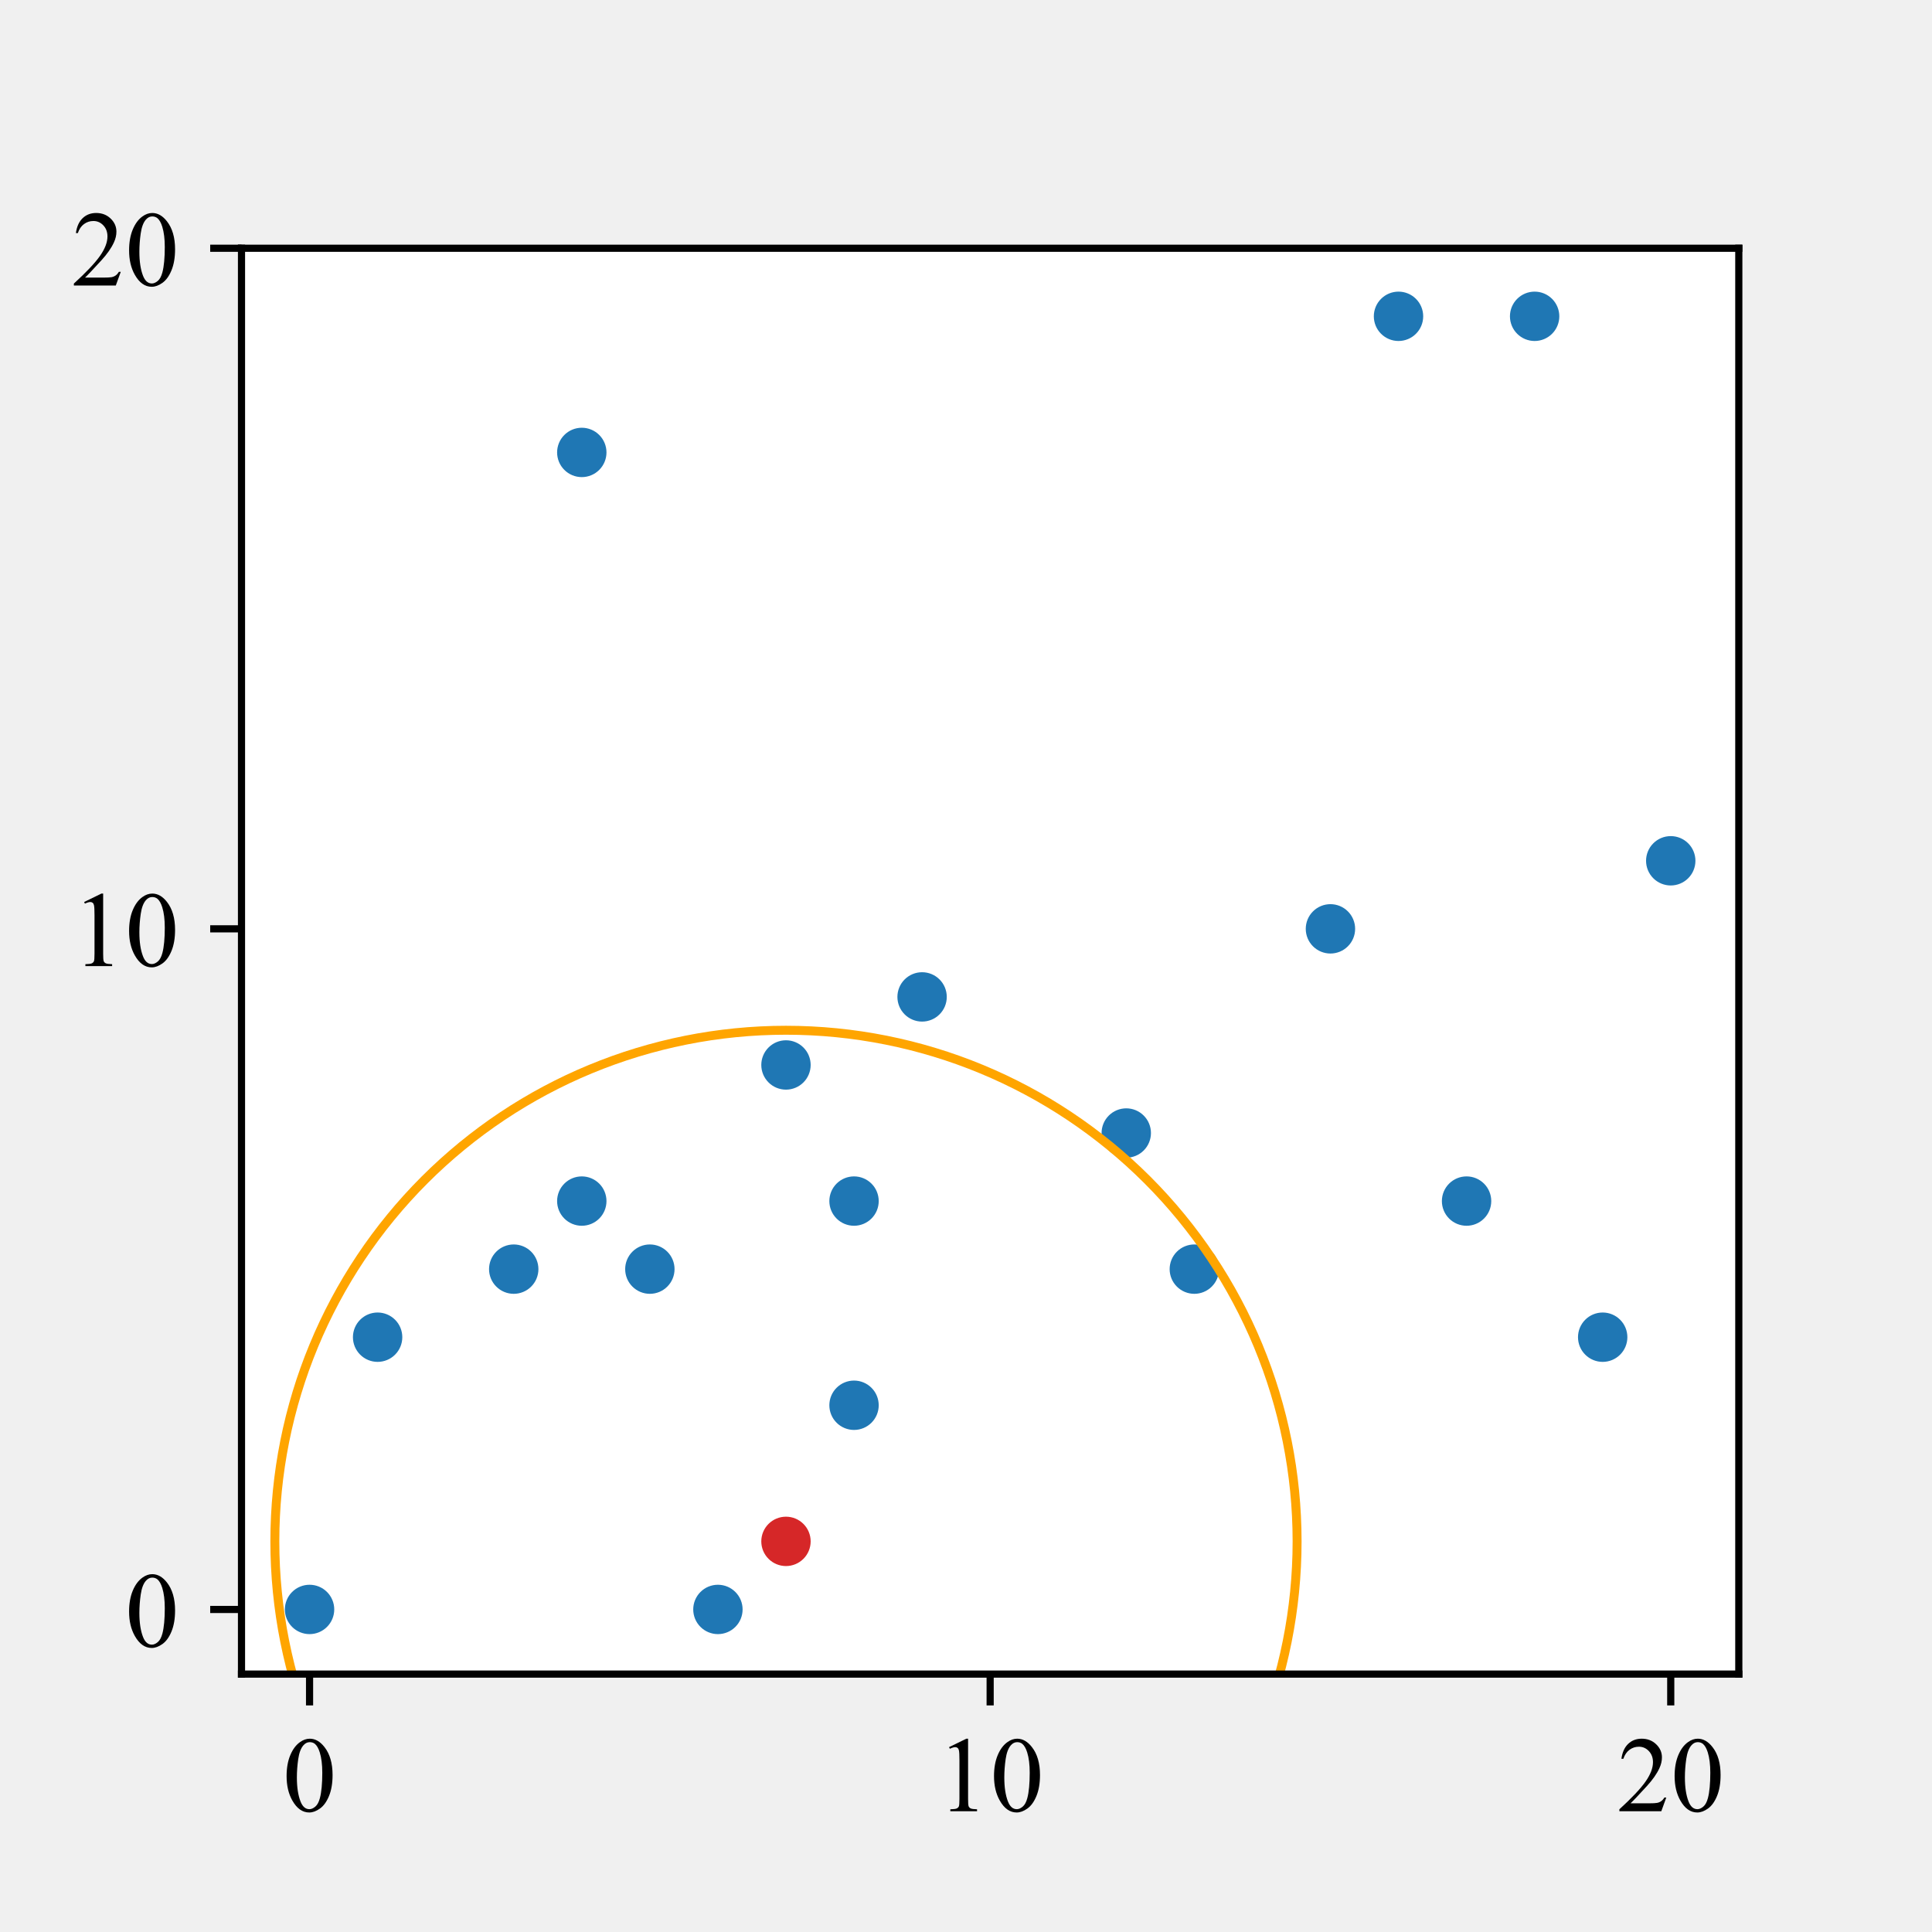
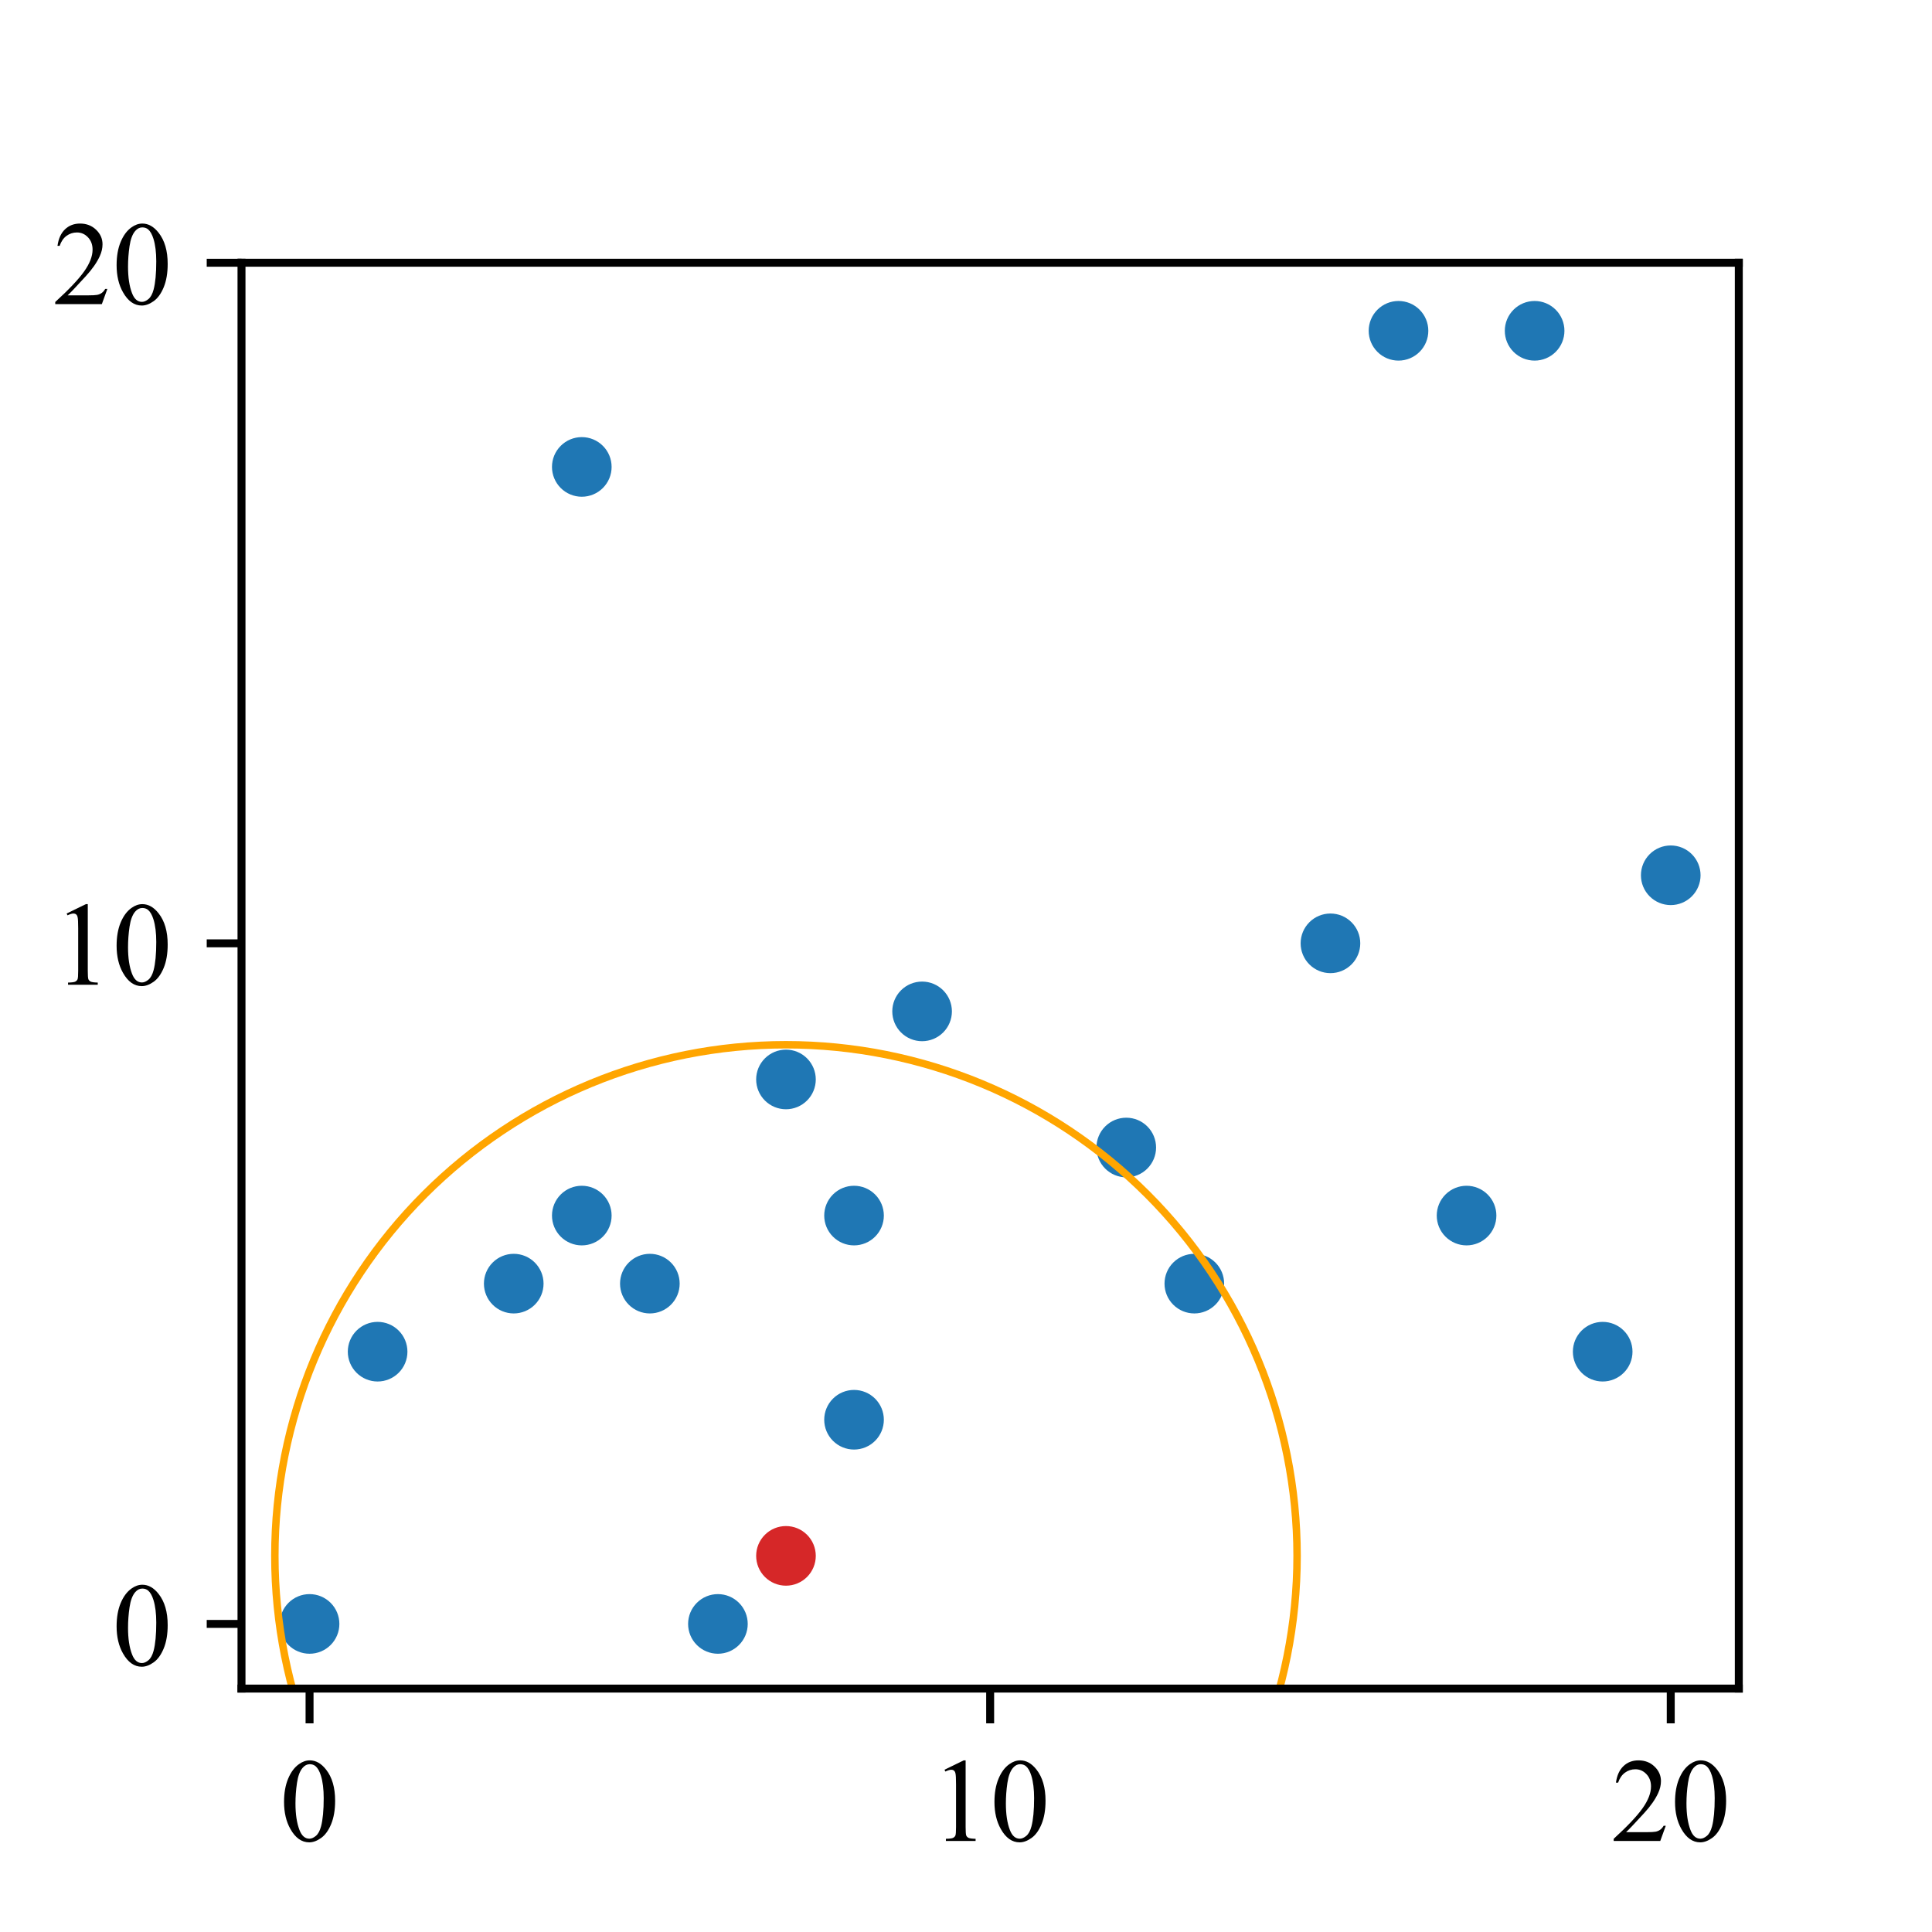
- <svg xmlns="http://www.w3.org/2000/svg" xmlns:xlink="http://www.w3.org/1999/xlink" width="216pt" height="216pt" viewBox="0 0 216 216" version="1.1">
+ <svg xmlns="http://www.w3.org/2000/svg" xmlns:xlink="http://www.w3.org/1999/xlink" width="194.4pt" height="194.4pt" viewBox="0 0 194.4 194.4" version="1.1">
  <defs>
    <style type="text/css">*{stroke-linejoin: round; stroke-linecap: butt}</style>
  </defs>
  <g id="figure_1">
    <g id="patch_1">
-       <path d="M 0 216  L 216 216  L 216 0  L 0 0  L 0 216  z " style="fill: none" />
+       <path d="M 0 194.4  L 194.4 194.4  L 194.4 0  L 0 0  z " style="fill: #ffffff" />
    </g>
    <g id="axes_1">
      <g id="patch_2">
-         <path d="M 27 187.165  L 194.4 187.165  L 194.4 27.755  L 27 27.755  z " style="fill: #ffffff" />
+         <path d="M 24.3 169.907  L 174.96 169.907  L 174.96 26.437  L 24.3 26.437  z " style="fill: #ffffff" />
      </g>
      <g id="PathCollection_1">
        <defs>
-           <path id="C0_0_342daa5289" d="M 0 3  C 0.796 3 1.559 2.684 2.121 2.121  C 2.684 1.559 3 0.796 3 -0  C 3 -0.796 2.684 -1.559 2.121 -2.121  C 1.559 -2.684 0.796 -3 0 -3  C -0.796 -3 -1.559 -2.684 -2.121 -2.121  C -2.684 -1.559 -3 -0.796 -3 0  C -3 0.796 -2.684 1.559 -2.121 2.121  C -1.559 2.684 -0.796 3 0 3  z " />
+           <path id="C0_0_d908cabcd2" d="M 0 3  C 0.796 3 1.559 2.684 2.121 2.121  C 2.684 1.559 3 0.796 3 -0  C 3 -0.796 2.684 -1.559 2.121 -2.121  C 1.559 -2.684 0.796 -3 0 -3  C -0.796 -3 -1.559 -2.684 -2.121 -2.121  C -2.684 -1.559 -3 -0.796 -3 0  C -3 0.796 -2.684 1.559 -2.121 2.121  C -1.559 2.684 -0.796 3 0 3  z " />
        </defs>
-         <g clip-path="url(#pf207af6933)">
-           <use xlink:href="#C0_0_342daa5289" x="133.527" y="141.891" style="fill: #1f77b4; stroke: #ffffff; stroke-width: 0.48" />
+         <g clip-path="url(#pc3b928dcf4)">
+           <use xlink:href="#C0_0_d908cabcd2" x="120.175" y="129.16" style="fill: #1f77b4" />
        </g>
-         <g clip-path="url(#pf207af6933)">
-           <use xlink:href="#C0_0_342daa5289" x="179.182" y="149.5" style="fill: #1f77b4; stroke: #ffffff; stroke-width: 0.48" />
+         <g clip-path="url(#pc3b928dcf4)">
+           <use xlink:href="#C0_0_d908cabcd2" x="161.264" y="136.008" style="fill: #1f77b4" />
        </g>
-         <g clip-path="url(#pf207af6933)">
-           <use xlink:href="#C0_0_342daa5289" x="80.264" y="179.937" style="fill: #1f77b4; stroke: #ffffff; stroke-width: 0.48" />
+         <g clip-path="url(#pc3b928dcf4)">
+           <use xlink:href="#C0_0_d908cabcd2" x="72.237" y="163.401" style="fill: #1f77b4" />
        </g>
-         <g clip-path="url(#pf207af6933)">
-           <use xlink:href="#C0_0_342daa5289" x="125.918" y="126.673" style="fill: #1f77b4; stroke: #ffffff; stroke-width: 0.48" />
+         <g clip-path="url(#pc3b928dcf4)">
+           <use xlink:href="#C0_0_d908cabcd2" x="113.326" y="115.464" style="fill: #1f77b4" />
        </g>
-         <g clip-path="url(#pf207af6933)">
-           <use xlink:href="#C0_0_342daa5289" x="163.964" y="134.282" style="fill: #1f77b4; stroke: #ffffff; stroke-width: 0.48" />
+         <g clip-path="url(#pc3b928dcf4)">
+           <use xlink:href="#C0_0_d908cabcd2" x="147.567" y="122.312" style="fill: #1f77b4" />
        </g>
-         <g clip-path="url(#pf207af6933)">
-           <use xlink:href="#C0_0_342daa5289" x="148.745" y="103.846" style="fill: #1f77b4; stroke: #ffffff; stroke-width: 0.48" />
+         <g clip-path="url(#pc3b928dcf4)">
+           <use xlink:href="#C0_0_d908cabcd2" x="133.871" y="94.919" style="fill: #1f77b4" />
        </g>
-         <g clip-path="url(#pf207af6933)">
-           <use xlink:href="#C0_0_342daa5289" x="156.355" y="35.364" style="fill: #1f77b4; stroke: #ffffff; stroke-width: 0.48" />
+         <g clip-path="url(#pc3b928dcf4)">
+           <use xlink:href="#C0_0_d908cabcd2" x="140.719" y="33.285" style="fill: #1f77b4" />
        </g>
-         <g clip-path="url(#pf207af6933)">
-           <use xlink:href="#C0_0_342daa5289" x="65.045" y="50.582" style="fill: #1f77b4; stroke: #ffffff; stroke-width: 0.48" />
+         <g clip-path="url(#pc3b928dcf4)">
+           <use xlink:href="#C0_0_d908cabcd2" x="58.541" y="46.982" style="fill: #1f77b4" />
        </g>
-         <g clip-path="url(#pf207af6933)">
-           <use xlink:href="#C0_0_342daa5289" x="87.873" y="172.327" style="fill: #d62728; stroke: #ffffff; stroke-width: 0.48" />
+         <g clip-path="url(#pc3b928dcf4)">
+           <use xlink:href="#C0_0_d908cabcd2" x="79.085" y="156.553" style="fill: #d62728" />
        </g>
-         <g clip-path="url(#pf207af6933)">
-           <use xlink:href="#C0_0_342daa5289" x="186.791" y="96.237" style="fill: #1f77b4; stroke: #ffffff; stroke-width: 0.48" />
+         <g clip-path="url(#pc3b928dcf4)">
+           <use xlink:href="#C0_0_d908cabcd2" x="168.112" y="88.071" style="fill: #1f77b4" />
        </g>
-         <g clip-path="url(#pf207af6933)">
-           <use xlink:href="#C0_0_342daa5289" x="95.482" y="157.109" style="fill: #1f77b4; stroke: #ffffff; stroke-width: 0.48" />
+         <g clip-path="url(#pc3b928dcf4)">
+           <use xlink:href="#C0_0_d908cabcd2" x="85.934" y="142.856" style="fill: #1f77b4" />
        </g>
-         <g clip-path="url(#pf207af6933)">
-           <use xlink:href="#C0_0_342daa5289" x="103.091" y="111.455" style="fill: #1f77b4; stroke: #ffffff; stroke-width: 0.48" />
+         <g clip-path="url(#pc3b928dcf4)">
+           <use xlink:href="#C0_0_d908cabcd2" x="92.782" y="101.767" style="fill: #1f77b4" />
        </g>
-         <g clip-path="url(#pf207af6933)">
-           <use xlink:href="#C0_0_342daa5289" x="57.436" y="141.891" style="fill: #1f77b4; stroke: #ffffff; stroke-width: 0.48" />
+         <g clip-path="url(#pc3b928dcf4)">
+           <use xlink:href="#C0_0_d908cabcd2" x="51.693" y="129.16" style="fill: #1f77b4" />
        </g>
-         <g clip-path="url(#pf207af6933)">
-           <use xlink:href="#C0_0_342daa5289" x="171.573" y="35.364" style="fill: #1f77b4; stroke: #ffffff; stroke-width: 0.48" />
+         <g clip-path="url(#pc3b928dcf4)">
+           <use xlink:href="#C0_0_d908cabcd2" x="154.415" y="33.285" style="fill: #1f77b4" />
        </g>
-         <g clip-path="url(#pf207af6933)">
-           <use xlink:href="#C0_0_342daa5289" x="42.218" y="149.5" style="fill: #1f77b4; stroke: #ffffff; stroke-width: 0.48" />
+         <g clip-path="url(#pc3b928dcf4)">
+           <use xlink:href="#C0_0_d908cabcd2" x="37.996" y="136.008" style="fill: #1f77b4" />
        </g>
-         <g clip-path="url(#pf207af6933)">
-           <use xlink:href="#C0_0_342daa5289" x="87.873" y="119.064" style="fill: #1f77b4; stroke: #ffffff; stroke-width: 0.48" />
+         <g clip-path="url(#pc3b928dcf4)">
+           <use xlink:href="#C0_0_d908cabcd2" x="79.085" y="108.615" style="fill: #1f77b4" />
        </g>
-         <g clip-path="url(#pf207af6933)">
-           <use xlink:href="#C0_0_342daa5289" x="95.482" y="134.282" style="fill: #1f77b4; stroke: #ffffff; stroke-width: 0.48" />
+         <g clip-path="url(#pc3b928dcf4)">
+           <use xlink:href="#C0_0_d908cabcd2" x="85.934" y="122.312" style="fill: #1f77b4" />
        </g>
-         <g clip-path="url(#pf207af6933)">
-           <use xlink:href="#C0_0_342daa5289" x="72.655" y="141.891" style="fill: #1f77b4; stroke: #ffffff; stroke-width: 0.48" />
+         <g clip-path="url(#pc3b928dcf4)">
+           <use xlink:href="#C0_0_d908cabcd2" x="65.389" y="129.16" style="fill: #1f77b4" />
        </g>
-         <g clip-path="url(#pf207af6933)">
-           <use xlink:href="#C0_0_342daa5289" x="34.609" y="179.937" style="fill: #1f77b4; stroke: #ffffff; stroke-width: 0.48" />
+         <g clip-path="url(#pc3b928dcf4)">
+           <use xlink:href="#C0_0_d908cabcd2" x="31.148" y="163.401" style="fill: #1f77b4" />
        </g>
-         <g clip-path="url(#pf207af6933)">
-           <use xlink:href="#C0_0_342daa5289" x="65.045" y="134.282" style="fill: #1f77b4; stroke: #ffffff; stroke-width: 0.48" />
+         <g clip-path="url(#pc3b928dcf4)">
+           <use xlink:href="#C0_0_d908cabcd2" x="58.541" y="122.312" style="fill: #1f77b4" />
        </g>
      </g>
      <g id="PathCollection_2" />
      <g id="PathCollection_3" />
      <g id="patch_3">
-         <path d="M 87.873 229.472  C 103.028 229.472 117.564 223.451 128.28 212.735  C 138.996 202.019 145.017 187.482 145.017 172.327  C 145.017 157.173 138.996 142.636 128.28 131.92  C 117.564 121.204 103.028 115.183 87.873 115.183  C 72.718 115.183 58.182 121.204 47.466 131.92  C 36.75 142.636 30.728 157.173 30.728 172.327  C 30.728 187.482 36.75 202.019 47.466 212.735  C 58.182 223.451 72.718 229.472 87.873 229.472  " clip-path="url(#pf207af6933)" style="fill: none; stroke: #ffa500; stroke-linejoin: miter" />
+         <path d="M 79.085 207.983  C 92.725 207.983 105.807 202.564 115.452 192.919  C 125.096 183.275 130.515 170.192 130.515 156.553  C 130.515 142.913 125.096 129.831 115.452 120.186  C 105.807 110.542 92.725 105.123 79.085 105.123  C 65.446 105.123 52.364 110.542 42.719 120.186  C 33.075 129.831 27.656 142.913 27.656 156.553  C 27.656 170.192 33.075 183.275 42.719 192.919  C 52.364 202.564 65.446 207.983 79.085 207.983  " clip-path="url(#pc3b928dcf4)" style="fill: none; stroke: #ffa500; stroke-width: 0.75; stroke-linejoin: miter" />
      </g>
      <g id="matplotlib.axis_1">
        <g id="xtick_1">
          <g id="line2d_1">
            <defs>
-               <path id="mdd7d813a27" d="M 0 0  L 0 3.5  " style="stroke: #000000; stroke-width: 0.8" />
+               <path id="m7bd725e0c0" d="M 0 0  L 0 3.5  " style="stroke: #000000; stroke-width: 0.8" />
            </defs>
            <g>
-               <use xlink:href="#mdd7d813a27" x="34.609" y="187.165" style="stroke: #000000; stroke-width: 0.8" />
+               <use xlink:href="#m7bd725e0c0" x="31.148" y="169.907" style="stroke: #000000; stroke-width: 0.8" />
            </g>
          </g>
          <g id="text_1">
-             <g transform="translate(31.60909 202.4977)scale(0.12 -0.12)">
+             <g transform="translate(28.14818 185.2392) scale(0.12 -0.12)">
              <defs>
                <path id="TimesNewRomanPSMT-30" d="M 231 2094  Q 231 2819 450 3342  Q 669 3866 1031 4122  Q 1313 4325 1613 4325  Q 2100 4325 2488 3828  Q 2972 3213 2972 2159  Q 2972 1422 2759 906  Q 2547 391 2217 158  Q 1888 -75 1581 -75  Q 975 -75 572 641  Q 231 1244 231 2094  z M 844 2016  Q 844 1141 1059 588  Q 1238 122 1591 122  Q 1759 122 1940 273  Q 2122 425 2216 781  Q 2359 1319 2359 2297  Q 2359 3022 2209 3506  Q 2097 3866 1919 4016  Q 1791 4119 1609 4119  Q 1397 4119 1231 3928  Q 1006 3669 925 3112  Q 844 2556 844 2016  z " transform="scale(0.015625)" />
              </defs>
              <use xlink:href="#TimesNewRomanPSMT-30" />
            </g>
          </g>
        </g>
        <g id="xtick_2">
          <g id="line2d_2">
            <g>
-               <use xlink:href="#mdd7d813a27" x="110.7" y="187.165" style="stroke: #000000; stroke-width: 0.8" />
+               <use xlink:href="#m7bd725e0c0" x="99.63" y="169.907" style="stroke: #000000; stroke-width: 0.8" />
            </g>
          </g>
          <g id="text_2">
-             <g transform="translate(104.7 202.4977)scale(0.12 -0.12)">
+             <g transform="translate(93.63 185.2392) scale(0.12 -0.12)">
              <defs>
                <path id="TimesNewRomanPSMT-31" d="M 750 3822  L 1781 4325  L 1884 4325  L 1884 747  Q 1884 391 1914 303  Q 1944 216 2037 169  Q 2131 122 2419 116  L 2419 0  L 825 0  L 825 116  Q 1125 122 1212 167  Q 1300 213 1334 289  Q 1369 366 1369 747  L 1369 3034  Q 1369 3497 1338 3628  Q 1316 3728 1258 3775  Q 1200 3822 1119 3822  Q 1003 3822 797 3725  L 750 3822  z " transform="scale(0.015625)" />
              </defs>
              <use xlink:href="#TimesNewRomanPSMT-31" />
              <use xlink:href="#TimesNewRomanPSMT-30" x="50" />
            </g>
          </g>
        </g>
        <g id="xtick_3">
          <g id="line2d_3">
            <g>
-               <use xlink:href="#mdd7d813a27" x="186.791" y="187.165" style="stroke: #000000; stroke-width: 0.8" />
+               <use xlink:href="#m7bd725e0c0" x="168.112" y="169.907" style="stroke: #000000; stroke-width: 0.8" />
            </g>
          </g>
          <g id="text_3">
-             <g transform="translate(180.7909 202.4977)scale(0.12 -0.12)">
+             <g transform="translate(162.1118 185.2392) scale(0.12 -0.12)">
              <defs>
                <path id="TimesNewRomanPSMT-32" d="M 2934 816  L 2638 0  L 138 0  L 138 116  Q 1241 1122 1691 1759  Q 2141 2397 2141 2925  Q 2141 3328 1894 3587  Q 1647 3847 1303 3847  Q 991 3847 742 3664  Q 494 3481 375 3128  L 259 3128  Q 338 3706 661 4015  Q 984 4325 1469 4325  Q 1984 4325 2329 3994  Q 2675 3663 2675 3213  Q 2675 2891 2525 2569  Q 2294 2063 1775 1497  Q 997 647 803 472  L 1909 472  Q 2247 472 2383 497  Q 2519 522 2628 598  Q 2738 675 2819 816  L 2934 816  z " transform="scale(0.015625)" />
              </defs>
              <use xlink:href="#TimesNewRomanPSMT-32" />
              <use xlink:href="#TimesNewRomanPSMT-30" x="50" />
            </g>
          </g>
        </g>
      </g>
      <g id="matplotlib.axis_2">
        <g id="ytick_1">
          <g id="line2d_4">
            <defs>
-               <path id="mfcd4bfc678" d="M 0 0  L -3.5 0  " style="stroke: #000000; stroke-width: 0.8" />
+               <path id="m7855237be1" d="M 0 0  L -3.5 0  " style="stroke: #000000; stroke-width: 0.8" />
            </defs>
            <g>
-               <use xlink:href="#mfcd4bfc678" x="27" y="179.937" style="stroke: #000000; stroke-width: 0.8" />
+               <use xlink:href="#m7855237be1" x="24.3" y="163.401" style="stroke: #000000; stroke-width: 0.8" />
            </g>
          </g>
          <g id="text_4">
-             <g transform="translate(14 184.1028)scale(0.12 -0.12)">
+             <g transform="translate(11.3 167.5672) scale(0.12 -0.12)">
              <use xlink:href="#TimesNewRomanPSMT-30" />
            </g>
          </g>
        </g>
        <g id="ytick_2">
          <g id="line2d_5">
            <g>
-               <use xlink:href="#mfcd4bfc678" x="27" y="103.846" style="stroke: #000000; stroke-width: 0.8" />
+               <use xlink:href="#m7855237be1" x="24.3" y="94.919" style="stroke: #000000; stroke-width: 0.8" />
            </g>
          </g>
          <g id="text_5">
-             <g transform="translate(8 108.0119)scale(0.12 -0.12)">
+             <g transform="translate(5.3 99.08536) scale(0.12 -0.12)">
              <use xlink:href="#TimesNewRomanPSMT-31" />
              <use xlink:href="#TimesNewRomanPSMT-30" x="50" />
            </g>
          </g>
        </g>
        <g id="ytick_3">
          <g id="line2d_6">
            <g>
-               <use xlink:href="#mfcd4bfc678" x="27" y="27.755" style="stroke: #000000; stroke-width: 0.8" />
+               <use xlink:href="#m7855237be1" x="24.3" y="26.437" style="stroke: #000000; stroke-width: 0.8" />
            </g>
          </g>
          <g id="text_6">
-             <g transform="translate(8 31.92102)scale(0.12 -0.12)">
+             <g transform="translate(5.3 30.60355) scale(0.12 -0.12)">
              <use xlink:href="#TimesNewRomanPSMT-32" />
              <use xlink:href="#TimesNewRomanPSMT-30" x="50" />
            </g>
          </g>
        </g>
      </g>
      <g id="patch_4">
-         <path d="M 27 187.165  L 27 27.755  " style="fill: none; stroke: #000000; stroke-width: 0.8; stroke-linejoin: miter; stroke-linecap: square" />
+         <path d="M 24.3 169.907  L 24.3 26.437  " style="fill: none; stroke: #000000; stroke-width: 0.8; stroke-linejoin: miter; stroke-linecap: square" />
      </g>
      <g id="patch_5">
-         <path d="M 194.4 187.165  L 194.4 27.755  " style="fill: none; stroke: #000000; stroke-width: 0.8; stroke-linejoin: miter; stroke-linecap: square" />
+         <path d="M 174.96 169.907  L 174.96 26.437  " style="fill: none; stroke: #000000; stroke-width: 0.8; stroke-linejoin: miter; stroke-linecap: square" />
      </g>
      <g id="patch_6">
-         <path d="M 27 187.165  L 194.4 187.165  " style="fill: none; stroke: #000000; stroke-width: 0.8; stroke-linejoin: miter; stroke-linecap: square" />
+         <path d="M 24.3 169.907  L 174.96 169.907  " style="fill: none; stroke: #000000; stroke-width: 0.8; stroke-linejoin: miter; stroke-linecap: square" />
      </g>
      <g id="patch_7">
-         <path d="M 27 27.755  L 194.4 27.755  " style="fill: none; stroke: #000000; stroke-width: 0.8; stroke-linejoin: miter; stroke-linecap: square" />
+         <path d="M 24.3 26.437  L 174.96 26.437  " style="fill: none; stroke: #000000; stroke-width: 0.8; stroke-linejoin: miter; stroke-linecap: square" />
      </g>
    </g>
  </g>
  <defs>
-     <clipPath id="pf207af6933">
-       <rect x="27" y="27.755" width="167.4" height="159.41" />
+     <clipPath id="pc3b928dcf4">
+       <rect x="24.3" y="26.437" width="150.66" height="143.469" />
    </clipPath>
  </defs>
</svg>
